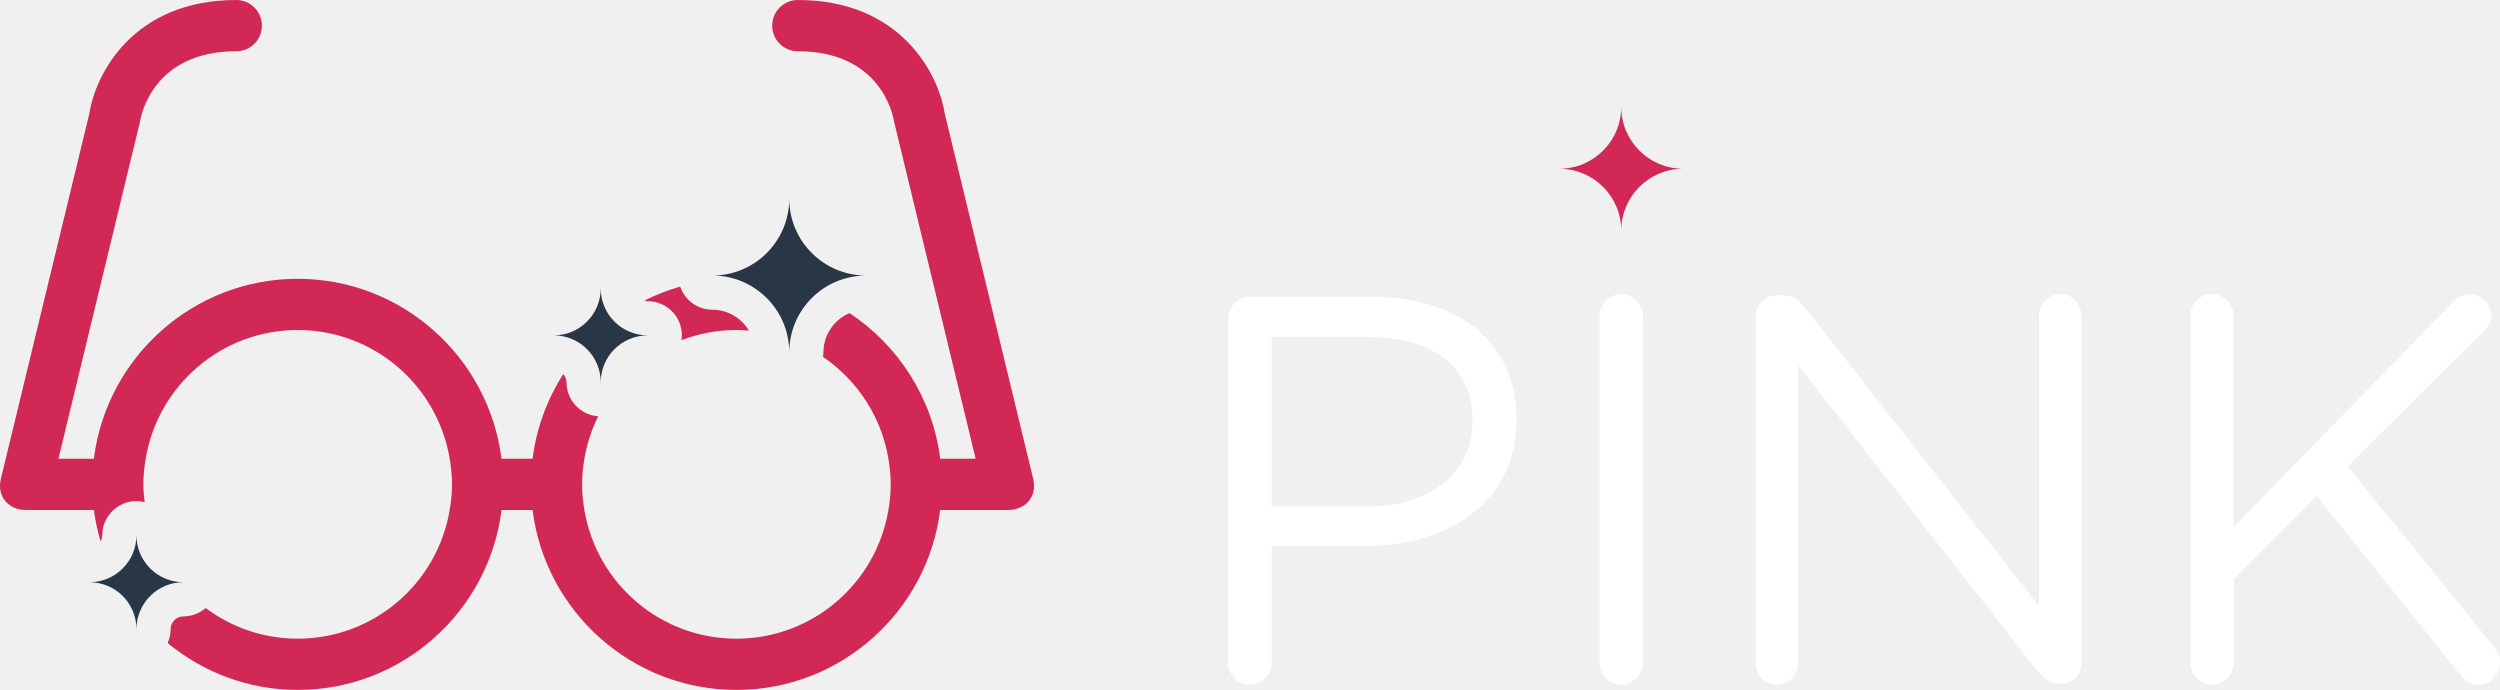
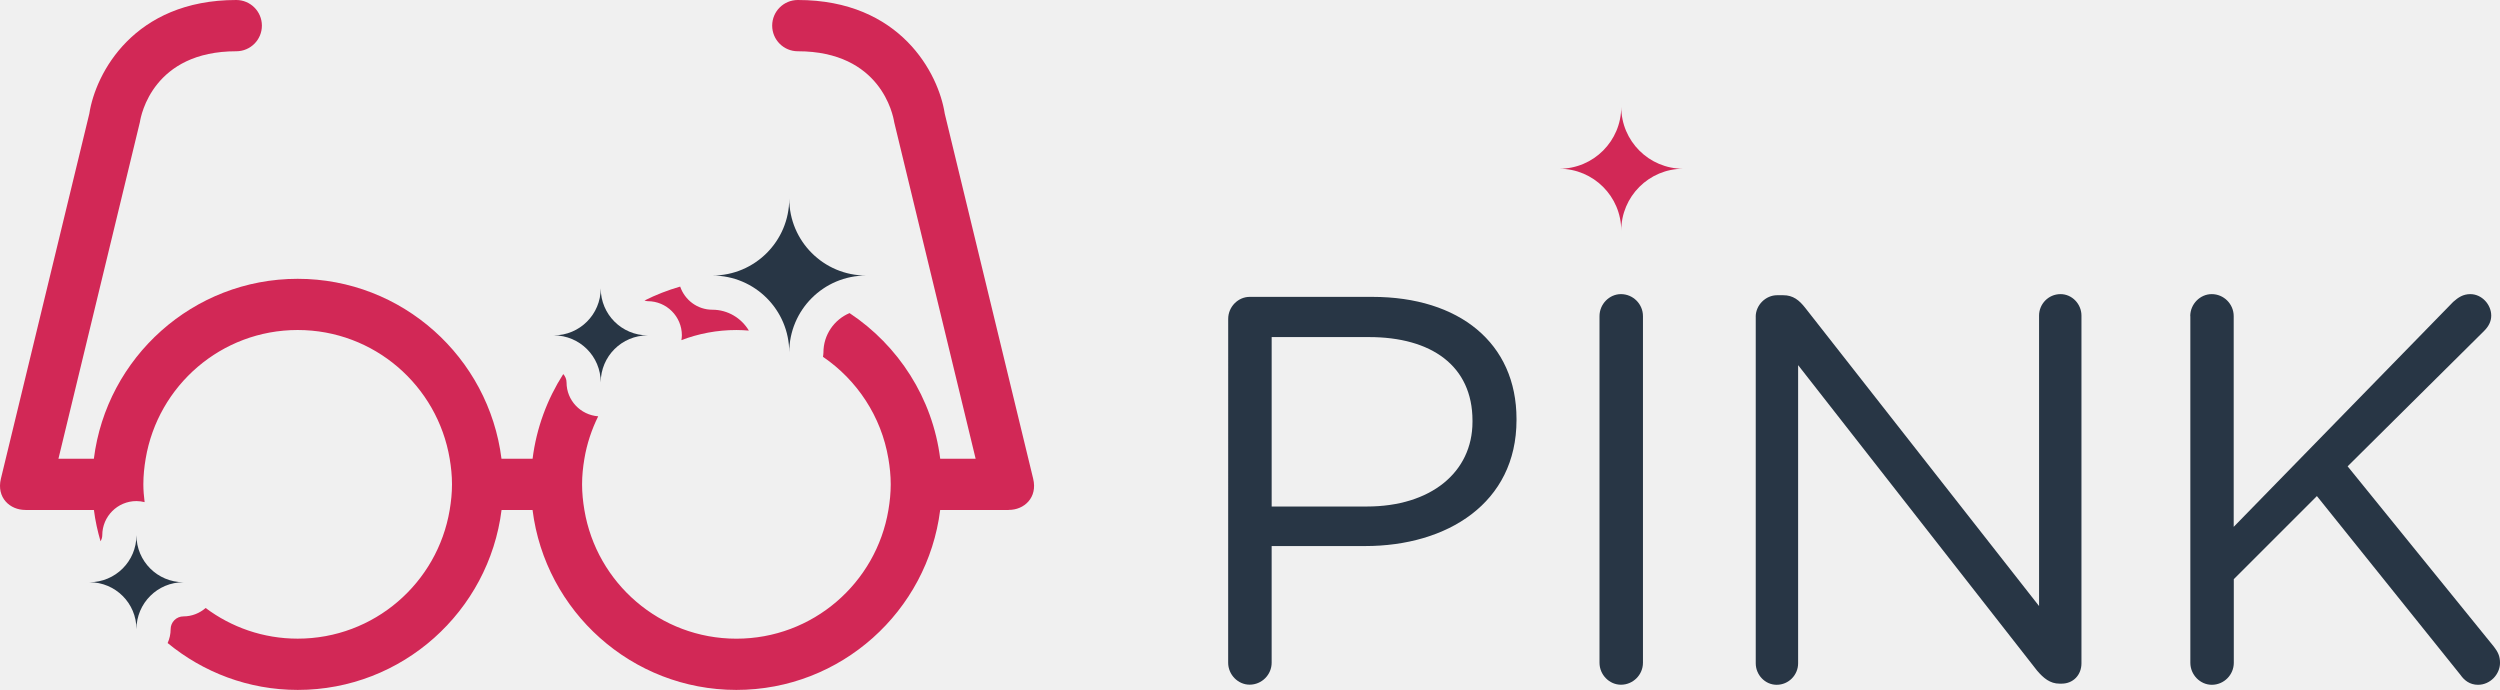
<svg xmlns="http://www.w3.org/2000/svg" version="1.1" id="Layer_2" x="0px" y="0px" width="146.3px" height="40.375px" viewBox="0 0 146.3 40.375" enable-background="new 0 0 146.3 40.375" xml:space="preserve">
  <g>
-     <path fill="white" d="M71.874,18.661c0-0.708,0.58-1.288,1.256-1.288h7.18c5.087,0,8.436,2.704,8.436,7.146v0.063 c0,4.86-4.057,7.373-8.854,7.373h-5.475v6.825c0,0.708-0.58,1.287-1.289,1.287c-0.676,0-1.256-0.58-1.256-1.287L71.874,18.661 L71.874,18.661z M79.988,29.641c3.734,0,6.182-1.996,6.182-4.959v-0.062c0-3.221-2.414-4.894-6.053-4.894h-5.699v9.917h5.57V29.641 z" />
-     <path fill="white" d="M93.603,18.5c0-0.708,0.579-1.288,1.255-1.288c0.709,0,1.288,0.58,1.288,1.288v20.283 c0,0.708-0.579,1.287-1.288,1.287c-0.676,0-1.255-0.579-1.255-1.287V18.5z" />
-     <path fill="white" d="M102.744,18.532c0-0.676,0.58-1.256,1.256-1.256h0.354c0.58,0,0.935,0.29,1.288,0.74l13.684,17.45V18.468 c0-0.676,0.547-1.256,1.256-1.256c0.676,0,1.225,0.58,1.225,1.256v20.349c0,0.677-0.48,1.19-1.158,1.19h-0.129 c-0.548,0-0.936-0.321-1.318-0.772l-13.976-17.867v17.449c0,0.677-0.547,1.257-1.257,1.257c-0.676,0-1.223-0.58-1.223-1.257V18.532 H102.744z" />
-     <path fill="white" d="M128.173,18.5c0-0.708,0.58-1.288,1.257-1.288c0.708,0,1.286,0.58,1.286,1.288v12.331l12.848-13.168 c0.29-0.257,0.579-0.451,0.998-0.451c0.676,0,1.225,0.612,1.225,1.256c0,0.354-0.162,0.644-0.42,0.901l-7.984,7.92l8.564,10.561 c0.225,0.291,0.354,0.547,0.354,0.936c0,0.676-0.577,1.288-1.285,1.288c-0.482,0-0.807-0.259-1.03-0.58l-8.401-10.464l-4.863,4.861 v4.895c0,0.708-0.578,1.288-1.286,1.288c-0.677,0-1.257-0.58-1.257-1.288V18.5H128.173z" />
+     <path fill="#283645" d="M71.874,18.661c0-0.708,0.58-1.288,1.256-1.288h7.18c5.087,0,8.436,2.704,8.436,7.146v0.063 c0,4.86-4.057,7.373-8.854,7.373h-5.475v6.825c0,0.708-0.58,1.287-1.289,1.287c-0.676,0-1.256-0.58-1.256-1.287L71.874,18.661 L71.874,18.661z M79.988,29.641c3.734,0,6.182-1.996,6.182-4.959v-0.062c0-3.221-2.414-4.894-6.053-4.894h-5.699v9.917h5.57V29.641 z" />
+     <path fill="#283645" d="M93.603,18.5c0-0.708,0.579-1.288,1.255-1.288c0.709,0,1.288,0.58,1.288,1.288v20.283 c0,0.708-0.579,1.287-1.288,1.287c-0.676,0-1.255-0.579-1.255-1.287V18.5z" />
+     <path fill="#283645" d="M102.744,18.532c0-0.676,0.58-1.256,1.256-1.256h0.354c0.58,0,0.935,0.29,1.288,0.74l13.684,17.45V18.468 c0-0.676,0.547-1.256,1.256-1.256c0.676,0,1.225,0.58,1.225,1.256v20.349c0,0.677-0.48,1.19-1.158,1.19h-0.129 c-0.548,0-0.936-0.321-1.318-0.772l-13.976-17.867v17.449c0,0.677-0.547,1.257-1.257,1.257c-0.676,0-1.223-0.58-1.223-1.257V18.532 H102.744z" />
+     <path fill="#283645" d="M128.173,18.5c0-0.708,0.58-1.288,1.257-1.288c0.708,0,1.286,0.58,1.286,1.288v12.331l12.848-13.168 c0.29-0.257,0.579-0.451,0.998-0.451c0.676,0,1.225,0.612,1.225,1.256c0,0.354-0.162,0.644-0.42,0.901l-7.984,7.92l8.564,10.561 c0.225,0.291,0.354,0.547,0.354,0.936c0,0.676-0.577,1.288-1.285,1.288c-0.482,0-0.807-0.259-1.03-0.58l-8.401-10.464l-4.863,4.861 v4.895c0,0.708-0.578,1.288-1.286,1.288c-0.677,0-1.257-0.58-1.257-1.288V18.5H128.173z" />
  </g>
  <path fill="#D22856" d="M98.498,9.875c-2.002,0-3.623-1.623-3.623-3.624c0,2.001-1.623,3.624-3.625,3.624 c2.002,0,3.625,1.623,3.625,3.624C94.875,11.498,96.496,9.875,98.498,9.875z" />
  <g>
    <path fill="#D22856" d="M43.094,19.313c0.246,0,0.489,0.014,0.73,0.033c-0.437-0.728-1.227-1.221-2.136-1.221 c-0.877,0-1.614-0.568-1.884-1.354c-0.727,0.208-1.425,0.482-2.089,0.816c0.062,0.017,0.122,0.038,0.188,0.038c1.104,0,2,0.896,2,2 c0,0.096-0.015,0.188-0.028,0.281C40.875,19.524,41.959,19.313,43.094,19.313z" />
    <path fill="#D22856" d="M60.462,28.016c-0.002-0.009-5.175-21.365-5.175-21.365C54.926,4.303,52.694,0,46.688,0 c-0.829,0-1.5,0.671-1.5,1.5s0.671,1.5,1.5,1.5c4.856,0,5.575,3.729,5.639,4.143l4.767,19.701h-2.073 c-0.445-3.557-2.453-6.628-5.305-8.522c-0.897,0.379-1.529,1.269-1.529,2.303c0,0.088-0.015,0.171-0.026,0.256 c1.991,1.358,3.415,3.489,3.829,5.965c0.082,0.488,0.135,0.987,0.135,1.5c0,0.512-0.053,1.012-0.135,1.5 c-0.716,4.271-4.421,7.53-8.896,7.53c-4.475,0-8.181-3.259-8.896-7.53c-0.082-0.488-0.135-0.988-0.135-1.5 c0-0.513,0.053-1.012,0.135-1.5c0.147-0.879,0.427-1.712,0.808-2.484c-1.034-0.077-1.852-0.932-1.852-1.984 c0-0.189-0.077-0.357-0.192-0.488c-0.938,1.469-1.569,3.149-1.795,4.957h-1.82c-0.741-5.927-5.802-10.531-11.927-10.531 S6.235,20.917,5.493,26.844H3.42L8.187,7.143C8.25,6.729,8.97,3,13.826,3c0.829,0,1.5-0.671,1.5-1.5S14.655,0,13.826,0 C7.82,0,5.588,4.303,5.227,6.651c0,0-5.173,21.356-5.175,21.365c-0.266,1.109,0.531,1.826,1.426,1.826 c0.012,0,0.023,0.004,0.036,0.004h3.982c0.079,0.629,0.215,1.237,0.387,1.831c0.059-0.106,0.102-0.224,0.102-0.354 c0-1.104,0.896-2,2-2c0.166,0,0.324,0.024,0.478,0.062c-0.043-0.343-0.074-0.688-0.074-1.042c0-0.512,0.053-1.011,0.135-1.5 c0.715-4.271,4.421-7.531,8.896-7.531s8.18,3.26,8.896,7.531c0.082,0.489,0.135,0.988,0.135,1.5s-0.053,1.012-0.135,1.5 c-0.715,4.272-4.421,7.531-8.896,7.531c-2.022,0-3.883-0.67-5.386-1.794c-0.35,0.302-0.8,0.491-1.299,0.491 c-0.413,0-0.749,0.336-0.749,0.748c0,0.289-0.065,0.563-0.176,0.812c2.075,1.708,4.722,2.743,7.614,2.743 c6.125,0,11.185-4.604,11.927-10.529h1.814c0.742,5.926,5.802,10.529,11.927,10.529s11.186-4.604,11.927-10.529H59 c0.012,0,0.023-0.005,0.036-0.005C59.931,29.842,60.728,29.125,60.462,28.016z" />
  </g>
  <g>
    <g>
      <path fill="#283645" d="M50.686,16.125c-2.485,0-4.499-2.014-4.499-4.499c0,2.485-2.014,4.499-4.499,4.499 c2.485,0,4.499,2.014,4.499,4.499C46.187,18.139,48.2,16.125,50.686,16.125z" />
    </g>
  </g>
  <g>
    <g>
      <path fill="#283645" d="M37.904,19.626c-1.519,0-2.749-1.23-2.749-2.749c0,1.519-1.23,2.749-2.749,2.749 c1.519,0,2.749,1.229,2.749,2.749C35.155,20.855,36.386,19.626,37.904,19.626z" />
    </g>
  </g>
  <g>
    <g>
      <path fill="#283645" d="M10.734,34.072c-1.519,0-2.749-1.23-2.749-2.75c0,1.52-1.23,2.75-2.749,2.75 c1.519,0,2.749,1.229,2.749,2.748C7.985,35.303,9.215,34.072,10.734,34.072z" />
    </g>
  </g>
</svg>
